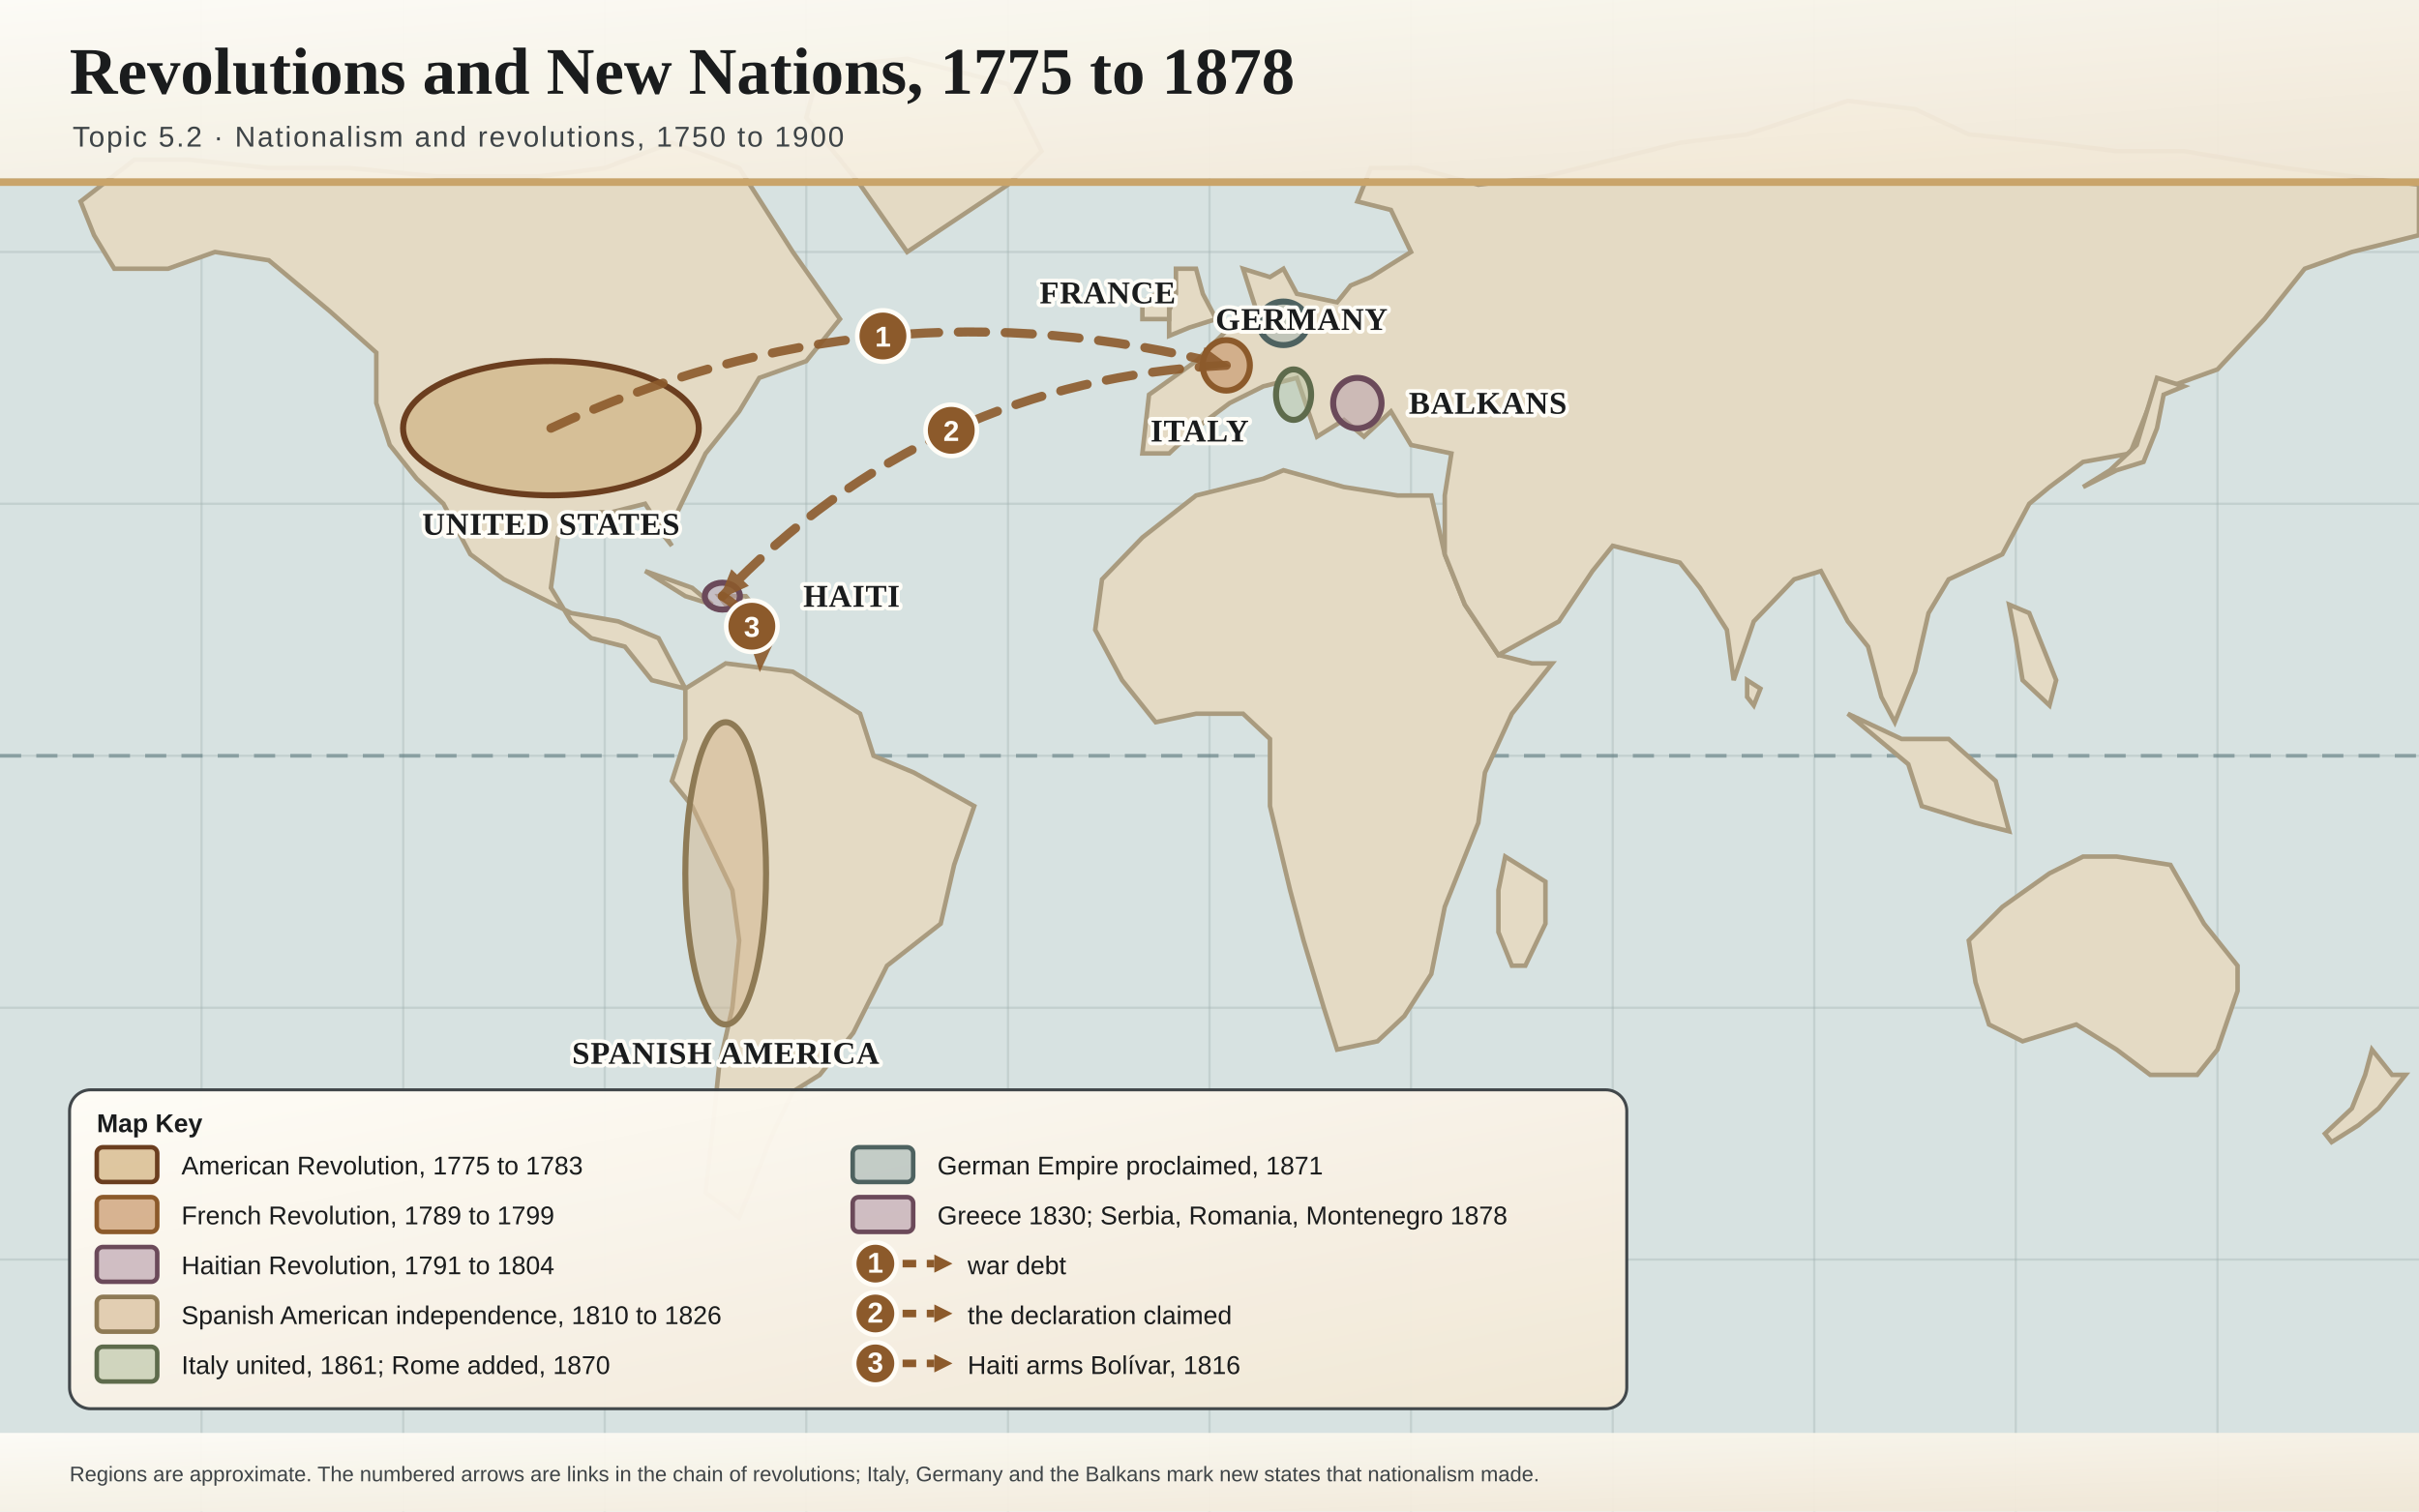
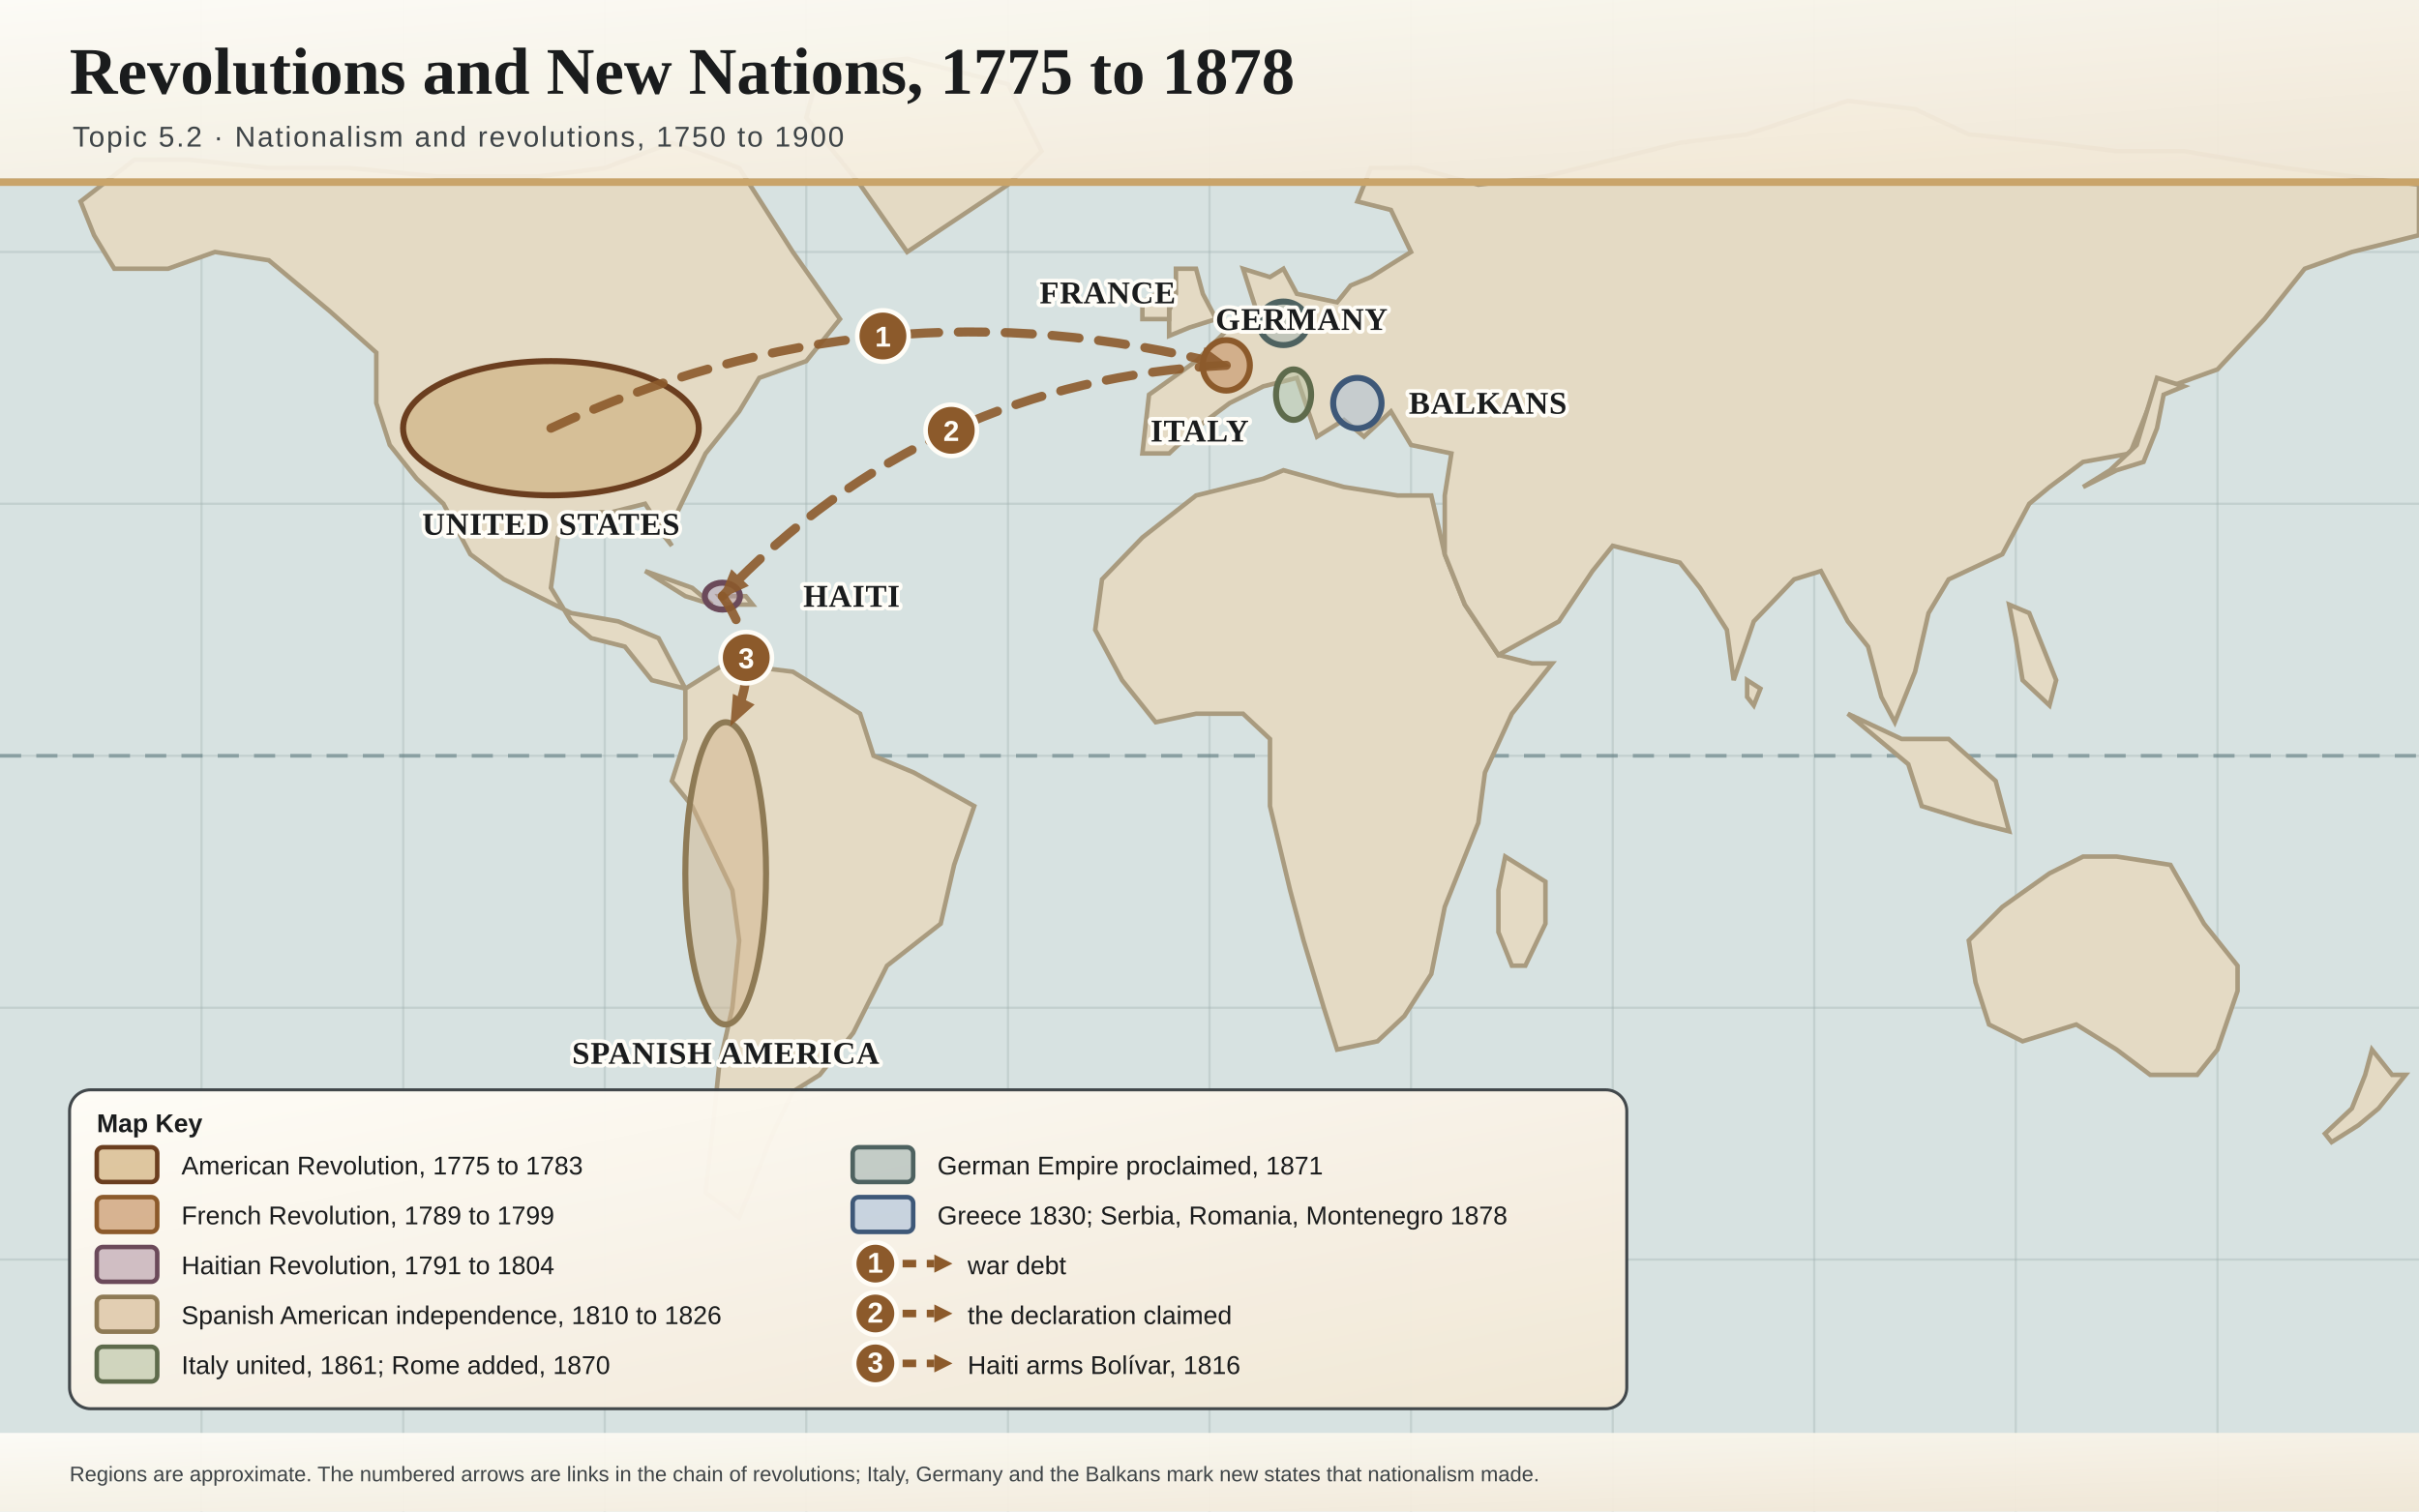
<svg xmlns="http://www.w3.org/2000/svg" width="1600" height="1000" viewBox="0 0 1600 1000" preserveAspectRatio="xMidYMid meet" role="img" aria-labelledby="map-title map-desc">
  <defs>
    <linearGradient id="paper" x1="0" x2="1" y1="0" y2="1">
      <stop offset="0" stop-color="#FFFDF7" />
      <stop offset="1" stop-color="#F1E7D5" />
    </linearGradient>
    <marker id="arrow" markerWidth="20" markerHeight="16" refX="17" refY="8" orient="auto" markerUnits="userSpaceOnUse">
      <path d="M0,0 L20,8 L0,16 Z" fill="#8C5A2B" />
    </marker>
    <style>
      .title{font-family:Georgia,'Times New Roman',serif;font-weight:700;font-size:44px;fill:#1A1C1D}
      .subtitle{font-family:Arial,Helvetica,sans-serif;font-size:19px;fill:#3E4447;letter-spacing:1.2px;text-transform:uppercase}
      .region{font-family:Georgia,'Times New Roman',serif;font-weight:700;font-size:21px;letter-spacing:.5px}
      .place{font-family:Arial,Helvetica,sans-serif;font-weight:700;font-size:18px;fill:#1A1C1D}
      .placenote{font-family:Arial,Helvetica,sans-serif;font-size:15px;fill:#3E4447}
      .small{font-family:Arial,Helvetica,sans-serif;font-size:17px;fill:#1A1C1D}
      .tiny{font-family:Arial,Helvetica,sans-serif;font-size:14px;fill:#3E4447}
      .badgenum{font-family:Arial,Helvetica,sans-serif;font-weight:700;font-size:19px;fill:#FFFDF7}
      .badge{fill:#8C5A2B;stroke:#FFFDF7;stroke-width:3}
      .halo{paint-order:stroke;stroke:#FFFDF7;stroke-width:5;stroke-linejoin:round}
      .city{fill:#1A1C1D;stroke:#FFFDF7;stroke-width:4}
      .leader{stroke:#1A1C1D;stroke-width:2.5;stroke-linecap:round;opacity:.7}
      .flow{fill:none;stroke:#8C5A2B;stroke-width:6;stroke-linecap:round;opacity:.9}
      #land path{fill:#E4DAC4;stroke:#A99B7F;stroke-width:3}
      #graticule line{stroke:#9FB0AE;stroke-width:1.5;opacity:.35}
    </style>
  </defs>
  <rect width="1600" height="1000" fill="#D7E2E1" />
  <g id="graticule">
    <line x1="133.3" y1="0" x2="133.3" y2="1000" />
    <line x1="266.7" y1="0" x2="266.7" y2="1000" />
    <line x1="400.0" y1="0" x2="400.0" y2="1000" />
    <line x1="533.3" y1="0" x2="533.3" y2="1000" />
    <line x1="666.7" y1="0" x2="666.7" y2="1000" />
    <line x1="800.0" y1="0" x2="800.0" y2="1000" />
    <line x1="933.3" y1="0" x2="933.3" y2="1000" />
    <line x1="1066.7" y1="0" x2="1066.7" y2="1000" />
    <line x1="1200.0" y1="0" x2="1200.0" y2="1000" />
    <line x1="1333.3" y1="0" x2="1333.3" y2="1000" />
    <line x1="1466.7" y1="0" x2="1466.7" y2="1000" />
    <line x1="0" y1="833.3" x2="1600" y2="833.3" />
    <line x1="0" y1="666.7" x2="1600" y2="666.7" />
    <line x1="0" y1="500.0" x2="1600" y2="500.0" />
    <line x1="0" y1="333.3" x2="1600" y2="333.3" />
    <line x1="0" y1="166.7" x2="1600" y2="166.7" />
  </g>
  <line x1="0" y1="500.0" x2="1600" y2="500.0" stroke="#4E6B72" stroke-width="2.5" stroke-dasharray="14 10" opacity=".5" />
  <g id="land">
    <path id="land-greenland" d="M600.0,166.7 L666.7,122.2 L688.9,100.0 L666.7,55.6 L600.0,38.9 L542.2,44.4 L533.3,77.8 L568.9,122.2 L600.0,166.7 Z" />
    <path id="land-northAmerica" d="M53.3,133.3 L88.9,105.6 L124.4,105.6 L177.8,111.1 L231.1,111.1 L288.9,116.7 L355.6,116.7 L400.0,111.1 L444.4,94.4 L488.9,111.1 L524.4,166.7 L555.6,211.1 L533.3,238.9 L502.2,250.0 L488.9,272.2 L466.7,300.0 L440.0,355.6 L444.4,361.1 L426.7,333.3 L404.4,338.9 L382.2,338.9 L368.9,355.6 L364.4,388.9 L377.8,411.1 L391.1,422.2 L413.3,427.8 L431.1,450.0 L453.3,455.6 L435.6,422.2 L408.9,411.1 L377.8,405.6 L333.3,383.3 L311.1,366.7 L293.3,333.3 L275.6,316.7 L257.8,294.4 L248.9,266.7 L248.9,233.3 L217.8,205.6 L177.8,172.2 L142.2,166.7 L111.1,177.8 L75.6,177.8 L62.2,155.6 L53.3,133.3 Z" />
    <path id="land-southAmerica" d="M453.3,455.6 L480.0,438.9 L524.4,444.4 L568.9,472.2 L577.8,500.0 L604.4,511.1 L644.4,533.3 L631.1,572.2 L622.2,611.1 L586.7,638.9 L564.4,683.3 L542.2,711.1 L524.4,722.2 L511.1,750.0 L497.8,783.3 L488.9,805.6 L466.7,788.9 L471.1,750.0 L475.6,705.6 L484.4,666.7 L488.9,622.2 L484.4,588.9 L457.8,533.3 L444.4,516.7 L453.3,488.9 L453.3,455.6 Z" />
    <path id="land-africa" d="M724.4,416.7 L728.9,383.3 L755.6,355.6 L791.1,327.8 L835.6,316.7 L848.9,311.1 L888.9,322.2 L924.4,327.8 L946.7,327.8 L955.6,366.7 L968.9,400.0 L991.1,433.3 L1013.3,438.9 L1026.7,438.9 L1000.0,472.2 L982.2,511.1 L977.8,544.4 L955.6,600.0 L946.7,644.4 L928.9,672.2 L911.1,688.9 L884.4,694.4 L875.6,666.7 L862.2,622.2 L853.3,588.9 L840.0,533.3 L840.0,488.9 L822.2,472.2 L791.1,472.2 L764.4,477.8 L742.2,450.0 L724.4,416.7 Z" />
    <path id="land-eurasia" d="M755.6,300.0 L760.0,261.1 L791.1,238.9 L813.3,216.7 L831.1,205.6 L822.2,177.8 L840.0,183.3 L848.9,177.8 L857.8,194.4 L884.4,200.0 L893.3,188.9 L906.7,183.3 L924.4,172.2 L933.3,166.7 L920.0,138.9 L897.8,133.3 L906.7,111.1 L937.8,111.1 L977.8,122.2 L1022.2,116.7 L1066.7,105.6 L1111.1,94.4 L1155.6,88.9 L1222.2,66.7 L1266.7,72.2 L1302.2,88.9 L1355.6,94.4 L1400.0,100.0 L1444.4,100.0 L1511.1,111.1 L1555.6,116.7 L1600.0,122.2 L1600.0,155.6 L1555.6,166.7 L1524.4,177.8 L1497.8,211.1 L1466.7,244.4 L1435.6,255.6 L1422.2,266.7 L1408.9,300.0 L1377.8,305.6 L1355.6,322.2 L1342.2,333.3 L1324.4,366.7 L1288.9,383.3 L1275.6,405.6 L1266.7,444.4 L1253.3,477.8 L1244.4,461.1 L1235.6,427.8 L1222.2,411.1 L1204.4,377.8 L1186.7,383.3 L1160.0,411.1 L1146.7,450.0 L1142.2,416.7 L1124.4,388.9 L1111.1,372.2 L1088.9,366.7 L1066.7,361.1 L1053.3,377.8 L1031.1,411.1 L991.1,433.3 L968.9,400.0 L955.6,366.7 L955.6,327.8 L960.0,300.0 L933.3,294.4 L920.0,272.2 L902.2,288.9 L888.9,277.8 L871.1,288.9 L857.8,250.0 L835.6,255.6 L813.3,266.7 L791.1,283.3 L773.3,300.0 L755.6,300.0 Z" />
    <path id="land-britain" d="M773.3,222.2 L786.7,216.7 L804.4,211.1 L795.6,194.4 L791.1,177.8 L777.8,177.8 L777.8,194.4 L773.3,205.6 L773.3,222.2 Z" />
    <path id="land-ireland" d="M755.6,211.1 L773.3,211.1 L773.3,194.4 L764.4,194.4 L755.6,200.0 L755.6,211.1 Z" />
    <path id="land-japan" d="M1377.8,322.2 L1400.0,311.1 L1417.8,305.6 L1426.7,283.3 L1431.1,261.1 L1444.4,255.6 L1426.7,250.0 L1413.3,294.4 L1395.6,311.1 L1377.8,322.2 Z" />
    <path id="land-indonesia" d="M1222.2,472.2 L1262.2,505.6 L1271.1,533.3 L1306.7,544.4 L1328.9,550.0 L1320.0,516.7 L1288.9,488.9 L1257.8,488.9 L1222.2,472.2 Z" />
    <path id="land-philippines" d="M1328.9,400.0 L1342.2,405.6 L1351.1,427.8 L1360.0,450.0 L1355.6,466.7 L1337.8,450.0 L1333.3,422.2 L1328.9,400.0 Z" />
    <path id="land-australia" d="M1302.2,622.2 L1306.7,650.0 L1315.6,677.8 L1337.8,688.9 L1373.3,677.8 L1400.0,694.4 L1422.2,711.1 L1453.3,711.1 L1466.7,694.4 L1480.0,655.6 L1480.0,638.9 L1457.8,611.1 L1435.6,572.2 L1400.0,566.7 L1377.8,566.7 L1355.6,577.8 L1324.4,600.0 L1302.2,622.2 Z" />
    <path id="land-newZealand" d="M1568.9,694.4 L1582.2,711.1 L1591.1,711.1 L1573.3,733.3 L1560.0,744.4 L1542.2,755.6 L1537.8,750.0 L1555.6,733.3 L1564.4,711.1 L1568.9,694.4 Z" />
    <path id="land-madagascar" d="M995.6,566.7 L1022.2,583.3 L1022.2,611.1 L1008.9,638.9 L1000.0,638.9 L991.1,616.7 L991.1,588.9 L995.6,566.7 Z" />
    <path id="land-cuba" d="M426.7,377.8 L457.8,388.9 L471.1,400.0 L453.3,394.4 L426.7,377.8 Z" />
    <path id="land-hispaniola" d="M475.6,394.4 L493.3,394.4 L497.8,400.0 L480.0,400.0 L475.6,394.4 Z" />
    <path id="land-sriLanka" d="M1155.6,450.0 L1164.4,455.6 L1160.0,466.7 L1155.6,461.1 L1155.6,450.0 Z" />
  </g>
  <g id="highlights">
    <ellipse cx="364.4" cy="283.3" rx="97.8" ry="44.4" fill="#C9A46A" fill-opacity="0.5" stroke="#6B3E1F" stroke-width="4" />
    <ellipse cx="811.1" cy="241.7" rx="15.6" ry="16.7" fill="#C08552" fill-opacity="0.5" stroke="#8C5A2B" stroke-width="4" />
    <ellipse cx="477.8" cy="394.4" rx="11.6" ry="8.9" fill="#B49AA8" fill-opacity="0.5" stroke="#6B4A5A" stroke-width="4" />
    <ellipse cx="480.0" cy="577.8" rx="26.7" ry="100.0" fill="#D2B48C" fill-opacity="0.5" stroke="#8E7A55" stroke-width="4" />
    <ellipse cx="855.6" cy="261.1" rx="11.6" ry="16.7" fill="#B6C2A2" fill-opacity="0.5" stroke="#5E6B4C" stroke-width="4" />
    <ellipse cx="848.9" cy="213.9" rx="16.0" ry="14.4" fill="#9FB0AE" fill-opacity="0.5" stroke="#4E6260" stroke-width="4" />
-     <ellipse cx="897.8" cy="266.7" rx="16.0" ry="16.7" fill="#B49AA8" fill-opacity="0.5" stroke="#6B4A5A" stroke-width="4" />
+     <ellipse cx="897.8" cy="266.7" rx="16.0" ry="16.7" fill="#A9BED8" fill-opacity="0.5" stroke="#3E5878" stroke-width="4" />
  </g>
  <g id="flows">
    <path class="flow" d="M364.4,283.3 Q580.3,182.1 811.1,241.7" stroke-dasharray="18 13" marker-end="url(#arrow)" />
    <circle class="badge" cx="584.0" cy="222.3" r="17" />
    <text class="badgenum" x="584.0" y="229.3" text-anchor="middle">1</text>
    <path class="flow" d="M811.1,241.7 Q613.9,251.4 477.8,394.4" stroke-dasharray="18 13" marker-end="url(#arrow)" />
    <circle class="badge" cx="629.2" cy="284.7" r="17" />
    <text class="badgenum" x="629.2" y="291.7" text-anchor="middle">2</text>
-     <path class="flow" d="M477.8,394.4 Q504.4,410.6 502.7,441.7" stroke-dasharray="18 13" marker-end="url(#arrow)" />
-     <circle class="badge" cx="497.3" cy="414.3" r="17" />
-     <text class="badgenum" x="497.3" y="421.3" text-anchor="middle">3</text>
+     <path class="flow" d="M477.8,394.4 Q506.1,434.1 484.4,477.8" stroke-dasharray="18 13" marker-end="url(#arrow)" />
+     <circle class="badge" cx="493.6" cy="435.1" r="17" />
+     <text class="badgenum" x="493.6" y="442.1" text-anchor="middle">3</text>
  </g>
  <g id="region-labels">
    <text class="region halo" x="364.4" y="353.8" text-anchor="middle" fill="#1A1C1D">
      <tspan x="364.4" dy="0">UNITED STATES</tspan>
    </text>
    <text class="region halo" x="777.6" y="200.7" text-anchor="end" fill="#1A1C1D">
      <tspan x="777.6" dy="0">FRANCE</tspan>
    </text>
    <text class="region halo" x="531.3" y="401.4" text-anchor="start" fill="#1A1C1D">
      <tspan x="531.3" dy="0">HAITI</tspan>
    </text>
    <text class="region halo" x="480.0" y="703.8" text-anchor="middle" fill="#1A1C1D">
      <tspan x="480.0" dy="0">SPANISH AMERICA</tspan>
    </text>
    <text class="region halo" x="826.0" y="292.1" text-anchor="end" fill="#1A1C1D">
      <tspan x="826.0" dy="0">ITALY</tspan>
    </text>
    <text class="region halo" x="860.9" y="218.3" text-anchor="middle" fill="#1A1C1D">
      <tspan x="860.9" dy="0">GERMANY</tspan>
    </text>
    <text class="region halo" x="931.8" y="273.7" text-anchor="start" fill="#1A1C1D">
      <tspan x="931.8" dy="0">BALKANS</tspan>
    </text>
  </g>
  <g id="places">
    
  </g>
  <g id="titleband">
    <rect x="0" y="0" width="1600" height="118" fill="url(#paper)" opacity=".93" />
    <rect x="0" y="118" width="1600" height="5" fill="#C9A46A" />
    <text class="title" x="46" y="62">Revolutions and New Nations, 1775 to 1878</text>
    <text class="subtitle" x="48" y="97">Topic 5.2 · Nationalism and revolutions, 1750 to 1900</text>
  </g>
  <g id="legend" transform="translate(46,721)">
    <rect x="0" y="0" width="1030" height="211" rx="14" fill="url(#paper)" stroke="#3E4447" stroke-width="2" opacity=".97" />
    <text class="small" x="18" y="28" font-weight="700">Map Key</text>
    <rect x="18" y="38" width="40" height="23" rx="4" fill="#C9A46A" fill-opacity=".6" stroke="#6B3E1F" stroke-width="3" />
    <text class="small" x="74" y="56">American Revolution, 1775 to 1783</text>
    <rect x="18" y="71" width="40" height="23" rx="4" fill="#C08552" fill-opacity=".6" stroke="#8C5A2B" stroke-width="3" />
    <text class="small" x="74" y="89">French Revolution, 1789 to 1799</text>
    <rect x="18" y="104" width="40" height="23" rx="4" fill="#B49AA8" fill-opacity=".6" stroke="#6B4A5A" stroke-width="3" />
    <text class="small" x="74" y="122">Haitian Revolution, 1791 to 1804</text>
    <rect x="18" y="137" width="40" height="23" rx="4" fill="#D2B48C" fill-opacity=".6" stroke="#8E7A55" stroke-width="3" />
    <text class="small" x="74" y="155">Spanish American independence, 1810 to 1826</text>
    <rect x="18" y="170" width="40" height="23" rx="4" fill="#B6C2A2" fill-opacity=".6" stroke="#5E6B4C" stroke-width="3" />
    <text class="small" x="74" y="188">Italy united, 1861; Rome added, 1870</text>
    <rect x="518" y="38" width="40" height="23" rx="4" fill="#9FB0AE" fill-opacity=".6" stroke="#4E6260" stroke-width="3" />
    <text class="small" x="574" y="56">German Empire proclaimed, 1871</text>
-     <rect x="518" y="71" width="40" height="23" rx="4" fill="#B49AA8" fill-opacity=".6" stroke="#6B4A5A" stroke-width="3" />
+     <rect x="518" y="71" width="40" height="23" rx="4" fill="#A9BED8" fill-opacity=".6" stroke="#3E5878" stroke-width="3" />
    <text class="small" x="574" y="89">Greece 1830; Serbia, Romania, Montenegro 1878</text>
    <circle class="badge" cx="533" cy="115" r="14" />
    <text class="badgenum" x="533" y="121" text-anchor="middle" font-size="16">1</text>
    <line x1="551" x2="572" y1="115" y2="115" stroke="#8C5A2B" stroke-width="5" stroke-dasharray="9 7" />
    <path d="M572,109 L584,115 L572,121 Z" fill="#8C5A2B" />
    <text class="small" x="594" y="122">war debt</text>
    <circle class="badge" cx="533" cy="148" r="14" />
    <text class="badgenum" x="533" y="154" text-anchor="middle" font-size="16">2</text>
    <line x1="551" x2="572" y1="148" y2="148" stroke="#8C5A2B" stroke-width="5" stroke-dasharray="9 7" />
    <path d="M572,142 L584,148 L572,154 Z" fill="#8C5A2B" />
    <text class="small" x="594" y="155">the declaration claimed</text>
    <circle class="badge" cx="533" cy="181" r="14" />
    <text class="badgenum" x="533" y="187" text-anchor="middle" font-size="16">3</text>
    <line x1="551" x2="572" y1="181" y2="181" stroke="#8C5A2B" stroke-width="5" stroke-dasharray="9 7" />
    <path d="M572,175 L584,181 L572,187 Z" fill="#8C5A2B" />
    <text class="small" x="594" y="188">Haiti arms Bolívar, 1816</text>
  </g>
  <rect x="0" y="948" width="1600" height="52" fill="url(#paper)" opacity=".93" />
  <text class="tiny" x="46" y="980">Regions are approximate. The numbered arrows are links in the chain of revolutions; Italy, Germany and the Balkans mark new states that nationalism made.</text>
</svg>
